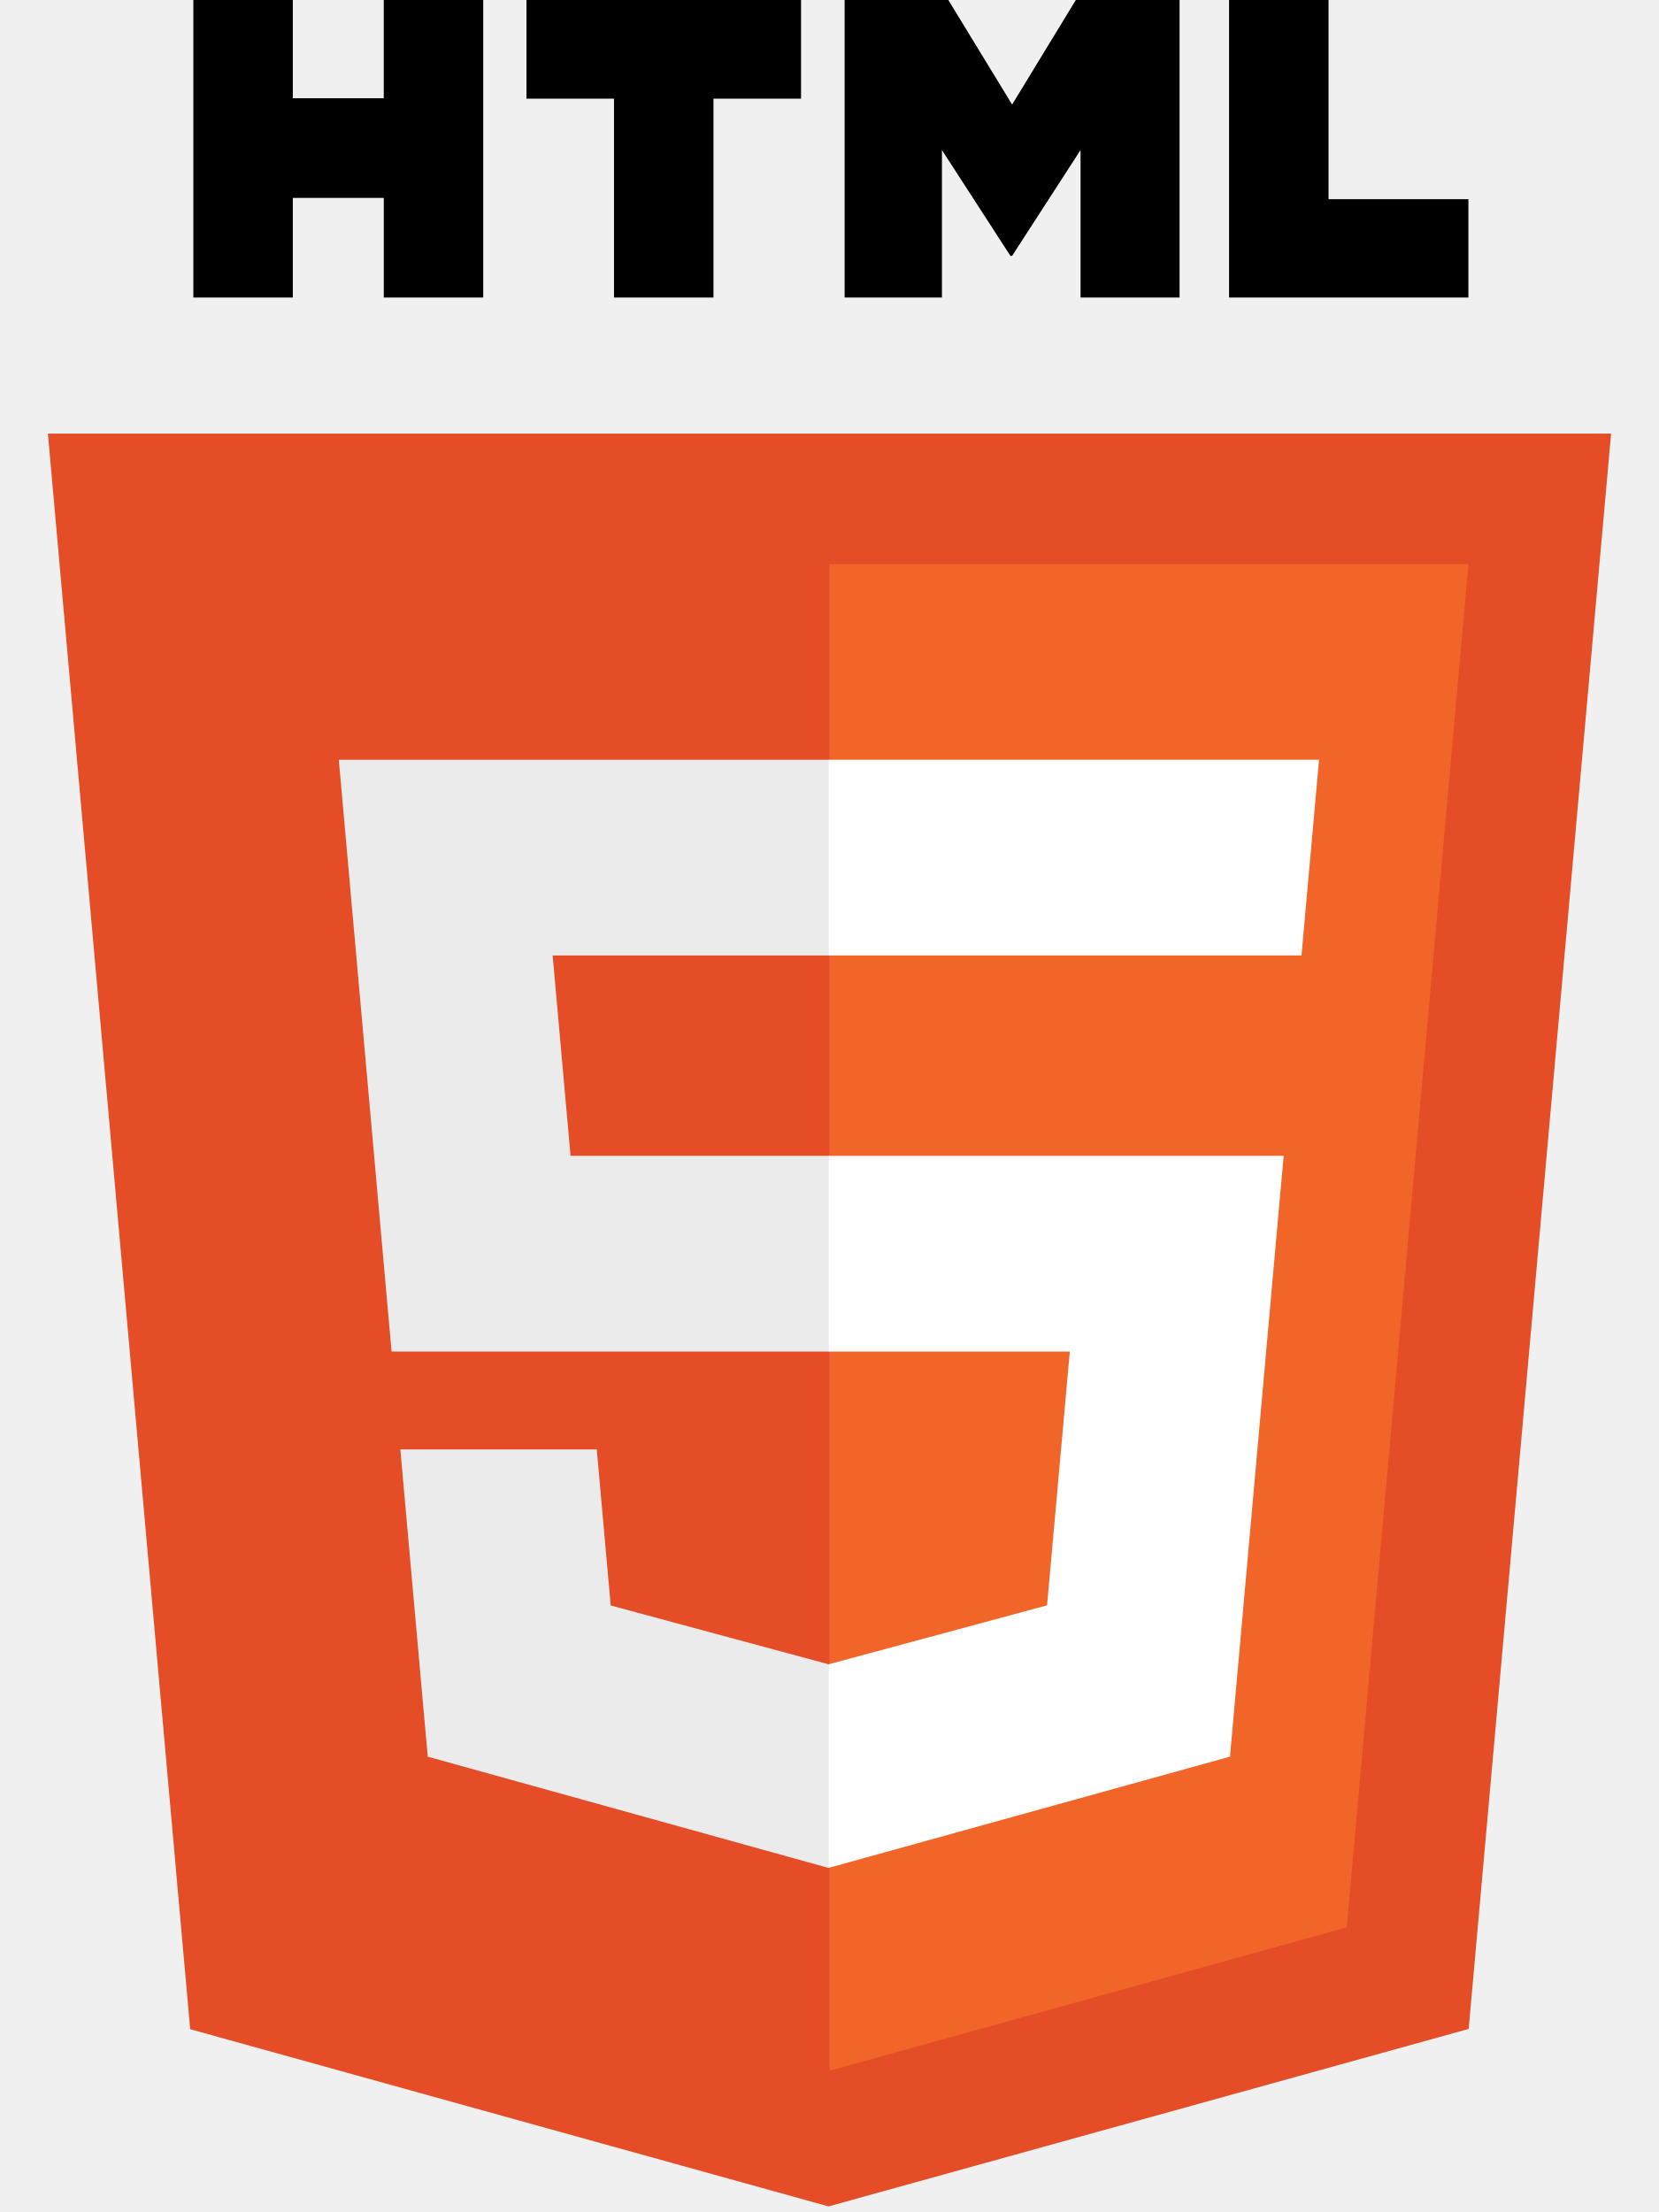
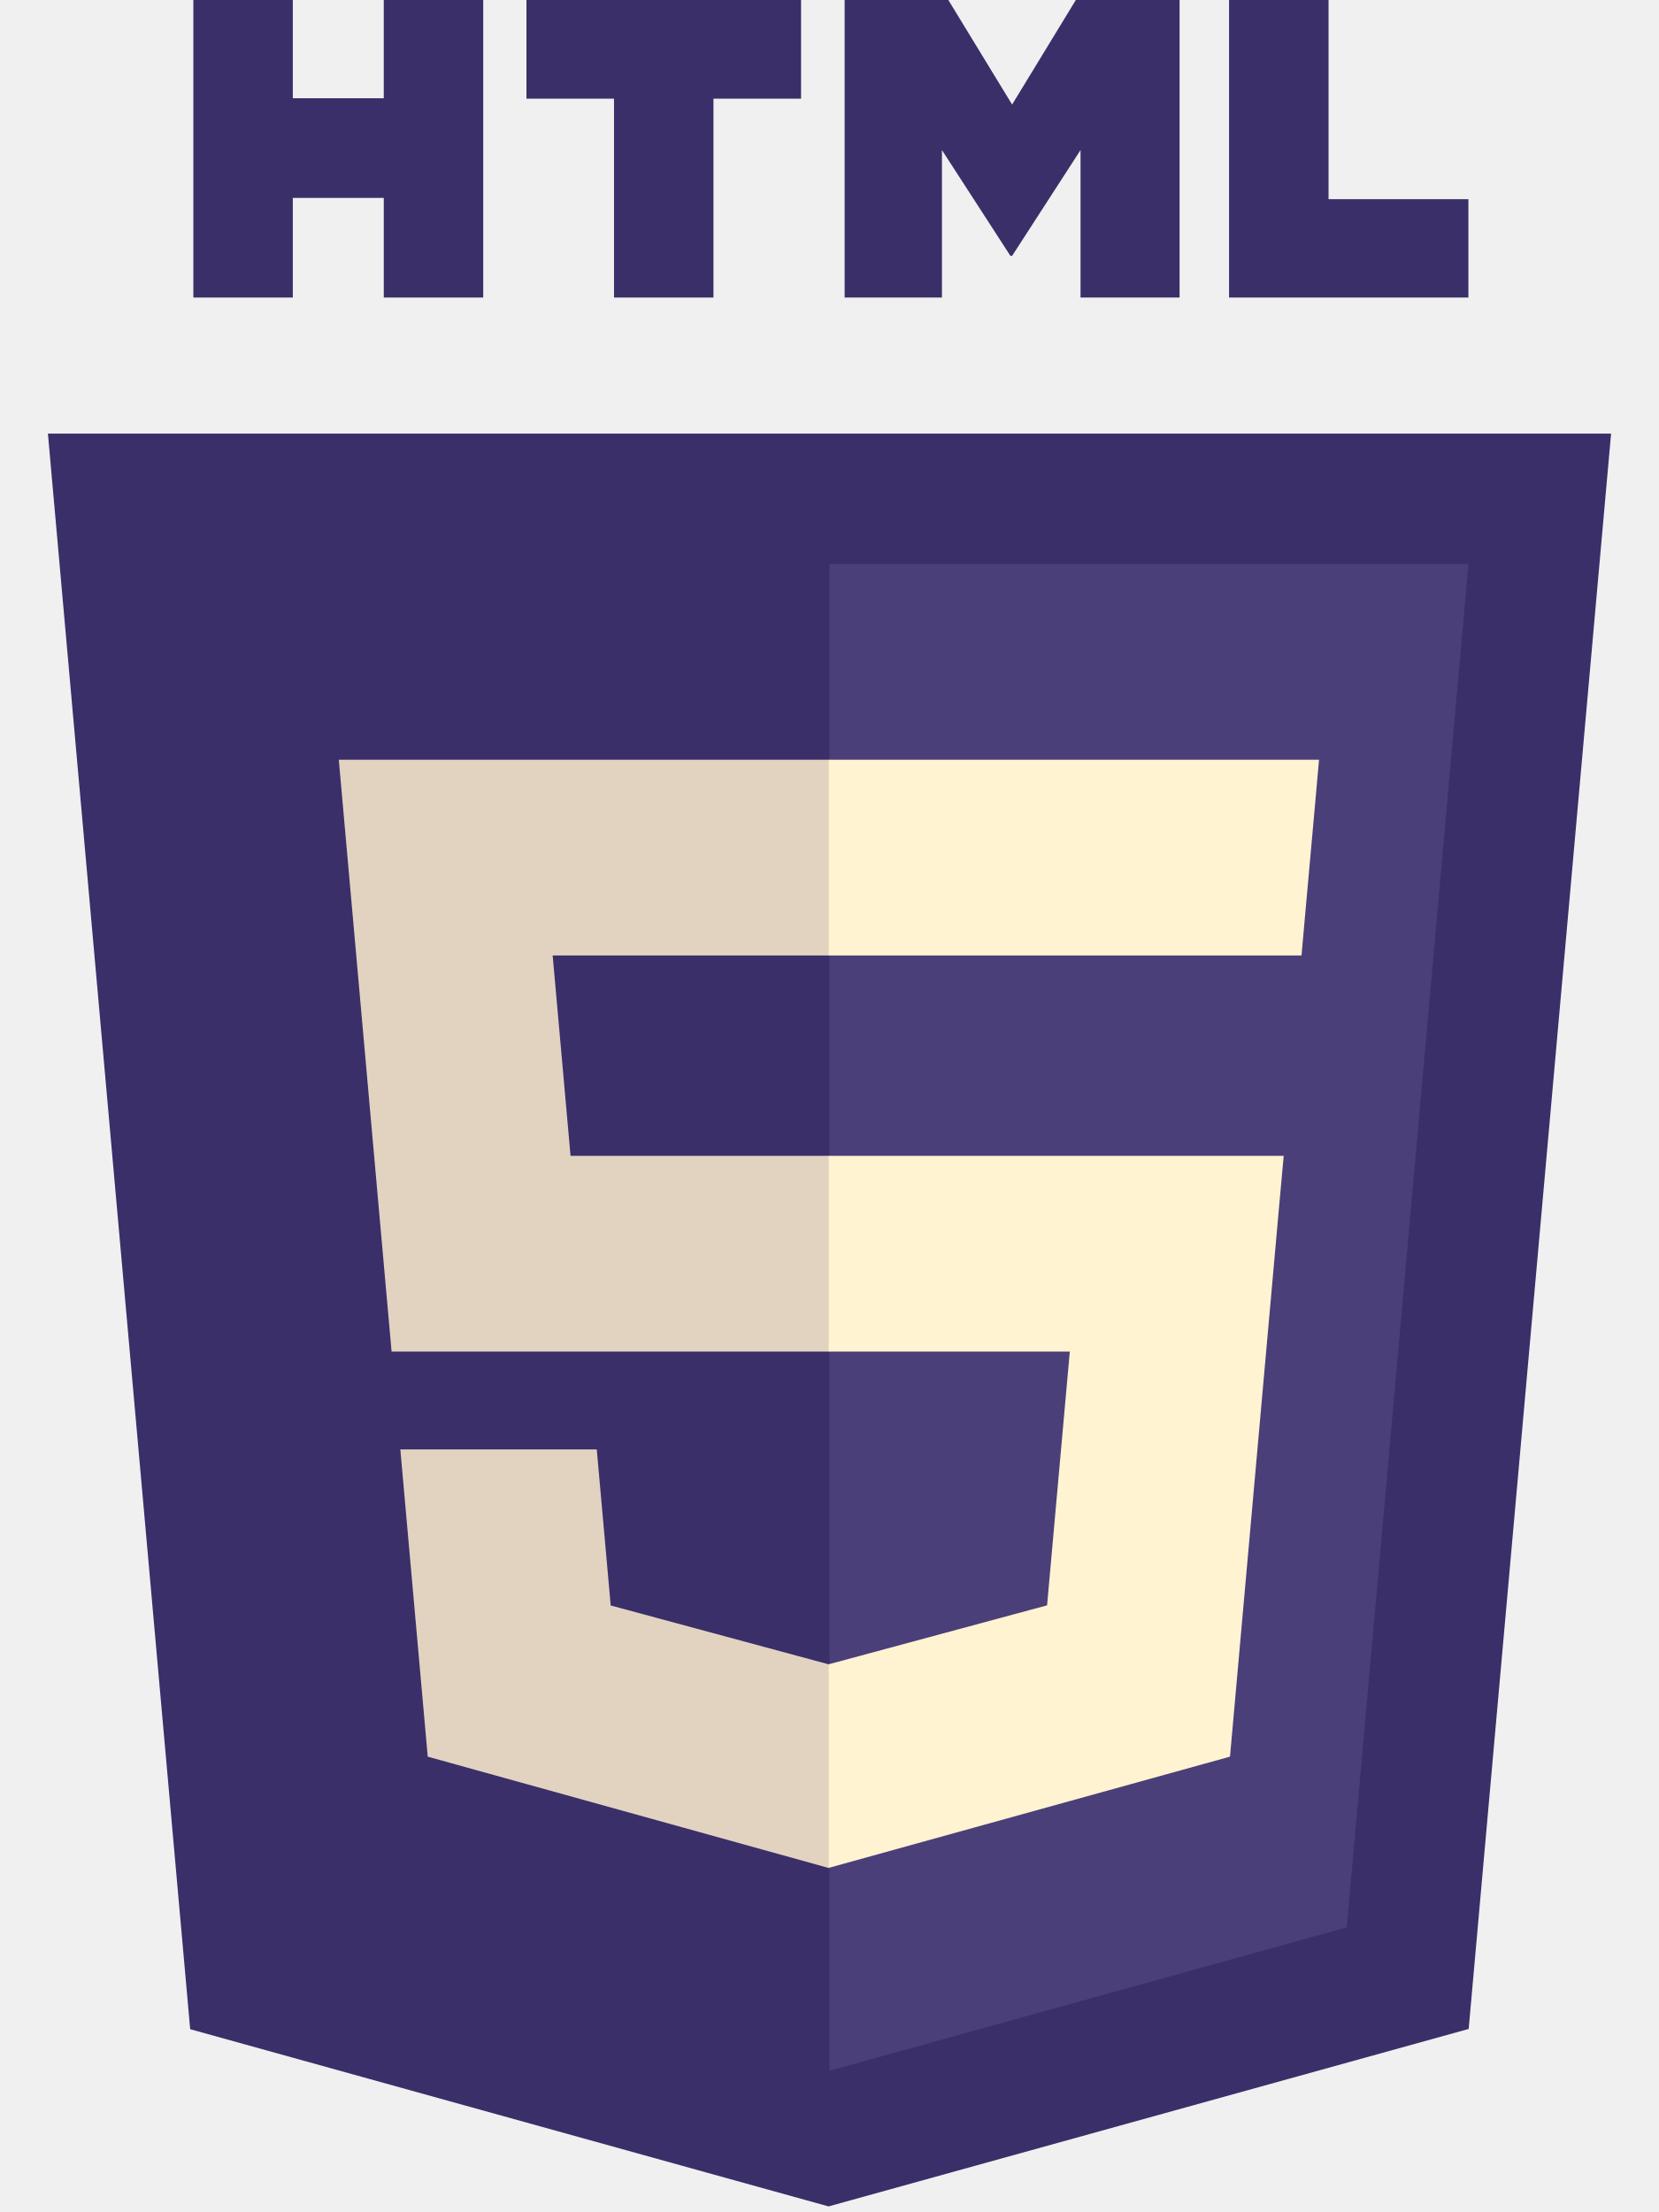
<svg xmlns="http://www.w3.org/2000/svg" width="75px" height="100px" viewBox="0 0 256 361" version="1.1" preserveAspectRatio="xMidYMid">
  <g>
-     <path d="M255.555,70.766 L232.314,331.125 L127.844,360.088 L23.662,331.166 L0.445,70.766 L255.555,70.766 L255.555,70.766 Z" fill="#E44D26" />
-     <path d="M128,337.95 L212.417,314.547 L232.278,92.057 L128,92.057 L128,337.95 L128,337.95 Z" fill="#F16529" />
-     <path d="M82.82,155.932 L128,155.932 L128,123.995 L47.917,123.995 L48.681,132.563 L56.531,220.573 L128,220.573 L128,188.636 L85.739,188.636 L82.82,155.932 L82.82,155.932 Z" fill="#EBEBEB" />
-     <path d="M90.018,236.542 L57.958,236.542 L62.432,286.688 L127.853,304.849 L128,304.808 L128,271.58 L127.86,271.617 L92.292,262.013 L90.018,236.542 L90.018,236.542 Z" fill="#EBEBEB" />
-     <path d="M24.181,0 L40.411,0 L40.411,16.035 L55.257,16.035 L55.257,0 L71.488,0 L71.488,48.558 L55.258,48.558 L55.258,32.298 L40.411,32.298 L40.411,48.558 L24.181,48.558 L24.181,0 L24.181,0 L24.181,0 Z" fill="#000000" />
-     <path d="M92.831,16.103 L78.543,16.103 L78.543,0 L123.357,0 L123.357,16.103 L109.062,16.103 L109.062,48.558 L92.832,48.558 L92.832,16.103 L92.831,16.103 L92.831,16.103 Z" fill="#000000" />
-     <path d="M130.469,0 L147.393,0 L157.803,17.062 L168.203,0 L185.132,0 L185.132,48.558 L168.969,48.558 L168.969,24.49 L157.803,41.755 L157.524,41.755 L146.35,24.49 L146.35,48.558 L130.469,48.558 L130.469,0 L130.469,0 Z" fill="#000000" />
-     <path d="M193.21,0 L209.445,0 L209.445,32.508 L232.269,32.508 L232.269,48.558 L193.21,48.558 L193.21,0 L193.21,0 Z" fill="#000000" />
-     <path d="M127.89,220.573 L167.217,220.573 L163.509,261.993 L127.89,271.607 L127.89,304.833 L193.362,286.688 L193.843,281.292 L201.348,197.212 L202.127,188.636 L127.89,188.636 L127.89,220.573 L127.89,220.573 Z" fill="#FFFFFF" />
-     <path d="M127.89,155.854 L127.89,155.932 L205.033,155.932 L205.673,148.754 L207.129,132.563 L207.892,123.995 L127.89,123.995 L127.89,155.854 L127.89,155.854 Z" fill="#FFFFFF" />
+     <path d="M255.555,70.766 L232.314,331.125 L127.844,360.088 L23.662,331.166 L0.445,70.766 L255.555,70.766 L255.555,70.766 Z" fill="#3A2F69" />
+     <path d="M128,337.95 L212.417,314.547 L232.278,92.057 L128,92.057 L128,337.95 L128,337.95 Z" fill="#4A3F79" />
+     <path d="M82.82,155.932 L128,155.932 L128,123.995 L47.917,123.995 L48.681,132.563 L56.531,220.573 L128,220.573 L128,188.636 L85.739,188.636 L82.82,155.932 L82.82,155.932 Z" fill="#e2d3c1" />
+     <path d="M90.018,236.542 L57.958,236.542 L62.432,286.688 L127.853,304.849 L128,304.808 L128,271.58 L127.86,271.617 L92.292,262.013 L90.018,236.542 L90.018,236.542 Z" fill="#e2d3c1" />
+     <path d="M24.181,0 L40.411,0 L40.411,16.035 L55.257,16.035 L55.257,0 L71.488,0 L71.488,48.558 L55.258,48.558 L55.258,32.298 L40.411,32.298 L40.411,48.558 L24.181,48.558 L24.181,0 L24.181,0 L24.181,0 Z" fill="#3A2F69" />
+     <path d="M92.831,16.103 L78.543,16.103 L78.543,0 L123.357,0 L123.357,16.103 L109.062,16.103 L109.062,48.558 L92.832,48.558 L92.832,16.103 L92.831,16.103 L92.831,16.103 Z" fill="#3A2F69" />
+     <path d="M130.469,0 L147.393,0 L157.803,17.062 L168.203,0 L185.132,0 L185.132,48.558 L168.969,48.558 L168.969,24.49 L157.803,41.755 L157.524,41.755 L146.35,24.49 L146.35,48.558 L130.469,48.558 L130.469,0 L130.469,0 Z" fill="#3A2F69" />
+     <path d="M193.21,0 L209.445,0 L209.445,32.508 L232.269,32.508 L232.269,48.558 L193.21,48.558 L193.21,0 L193.21,0 Z" fill="#3A2F69" />
+     <path d="M127.89,220.573 L167.217,220.573 L163.509,261.993 L127.89,271.607 L127.89,304.833 L193.362,286.688 L193.843,281.292 L201.348,197.212 L202.127,188.636 L127.89,188.636 L127.89,220.573 L127.89,220.573 Z" fill="#FFF3D1" />
+     <path d="M127.89,155.854 L127.89,155.932 L205.033,155.932 L205.673,148.754 L207.129,132.563 L207.892,123.995 L127.89,123.995 L127.89,155.854 L127.89,155.854 Z" fill="#FFF3D1" />
  </g>
</svg>
